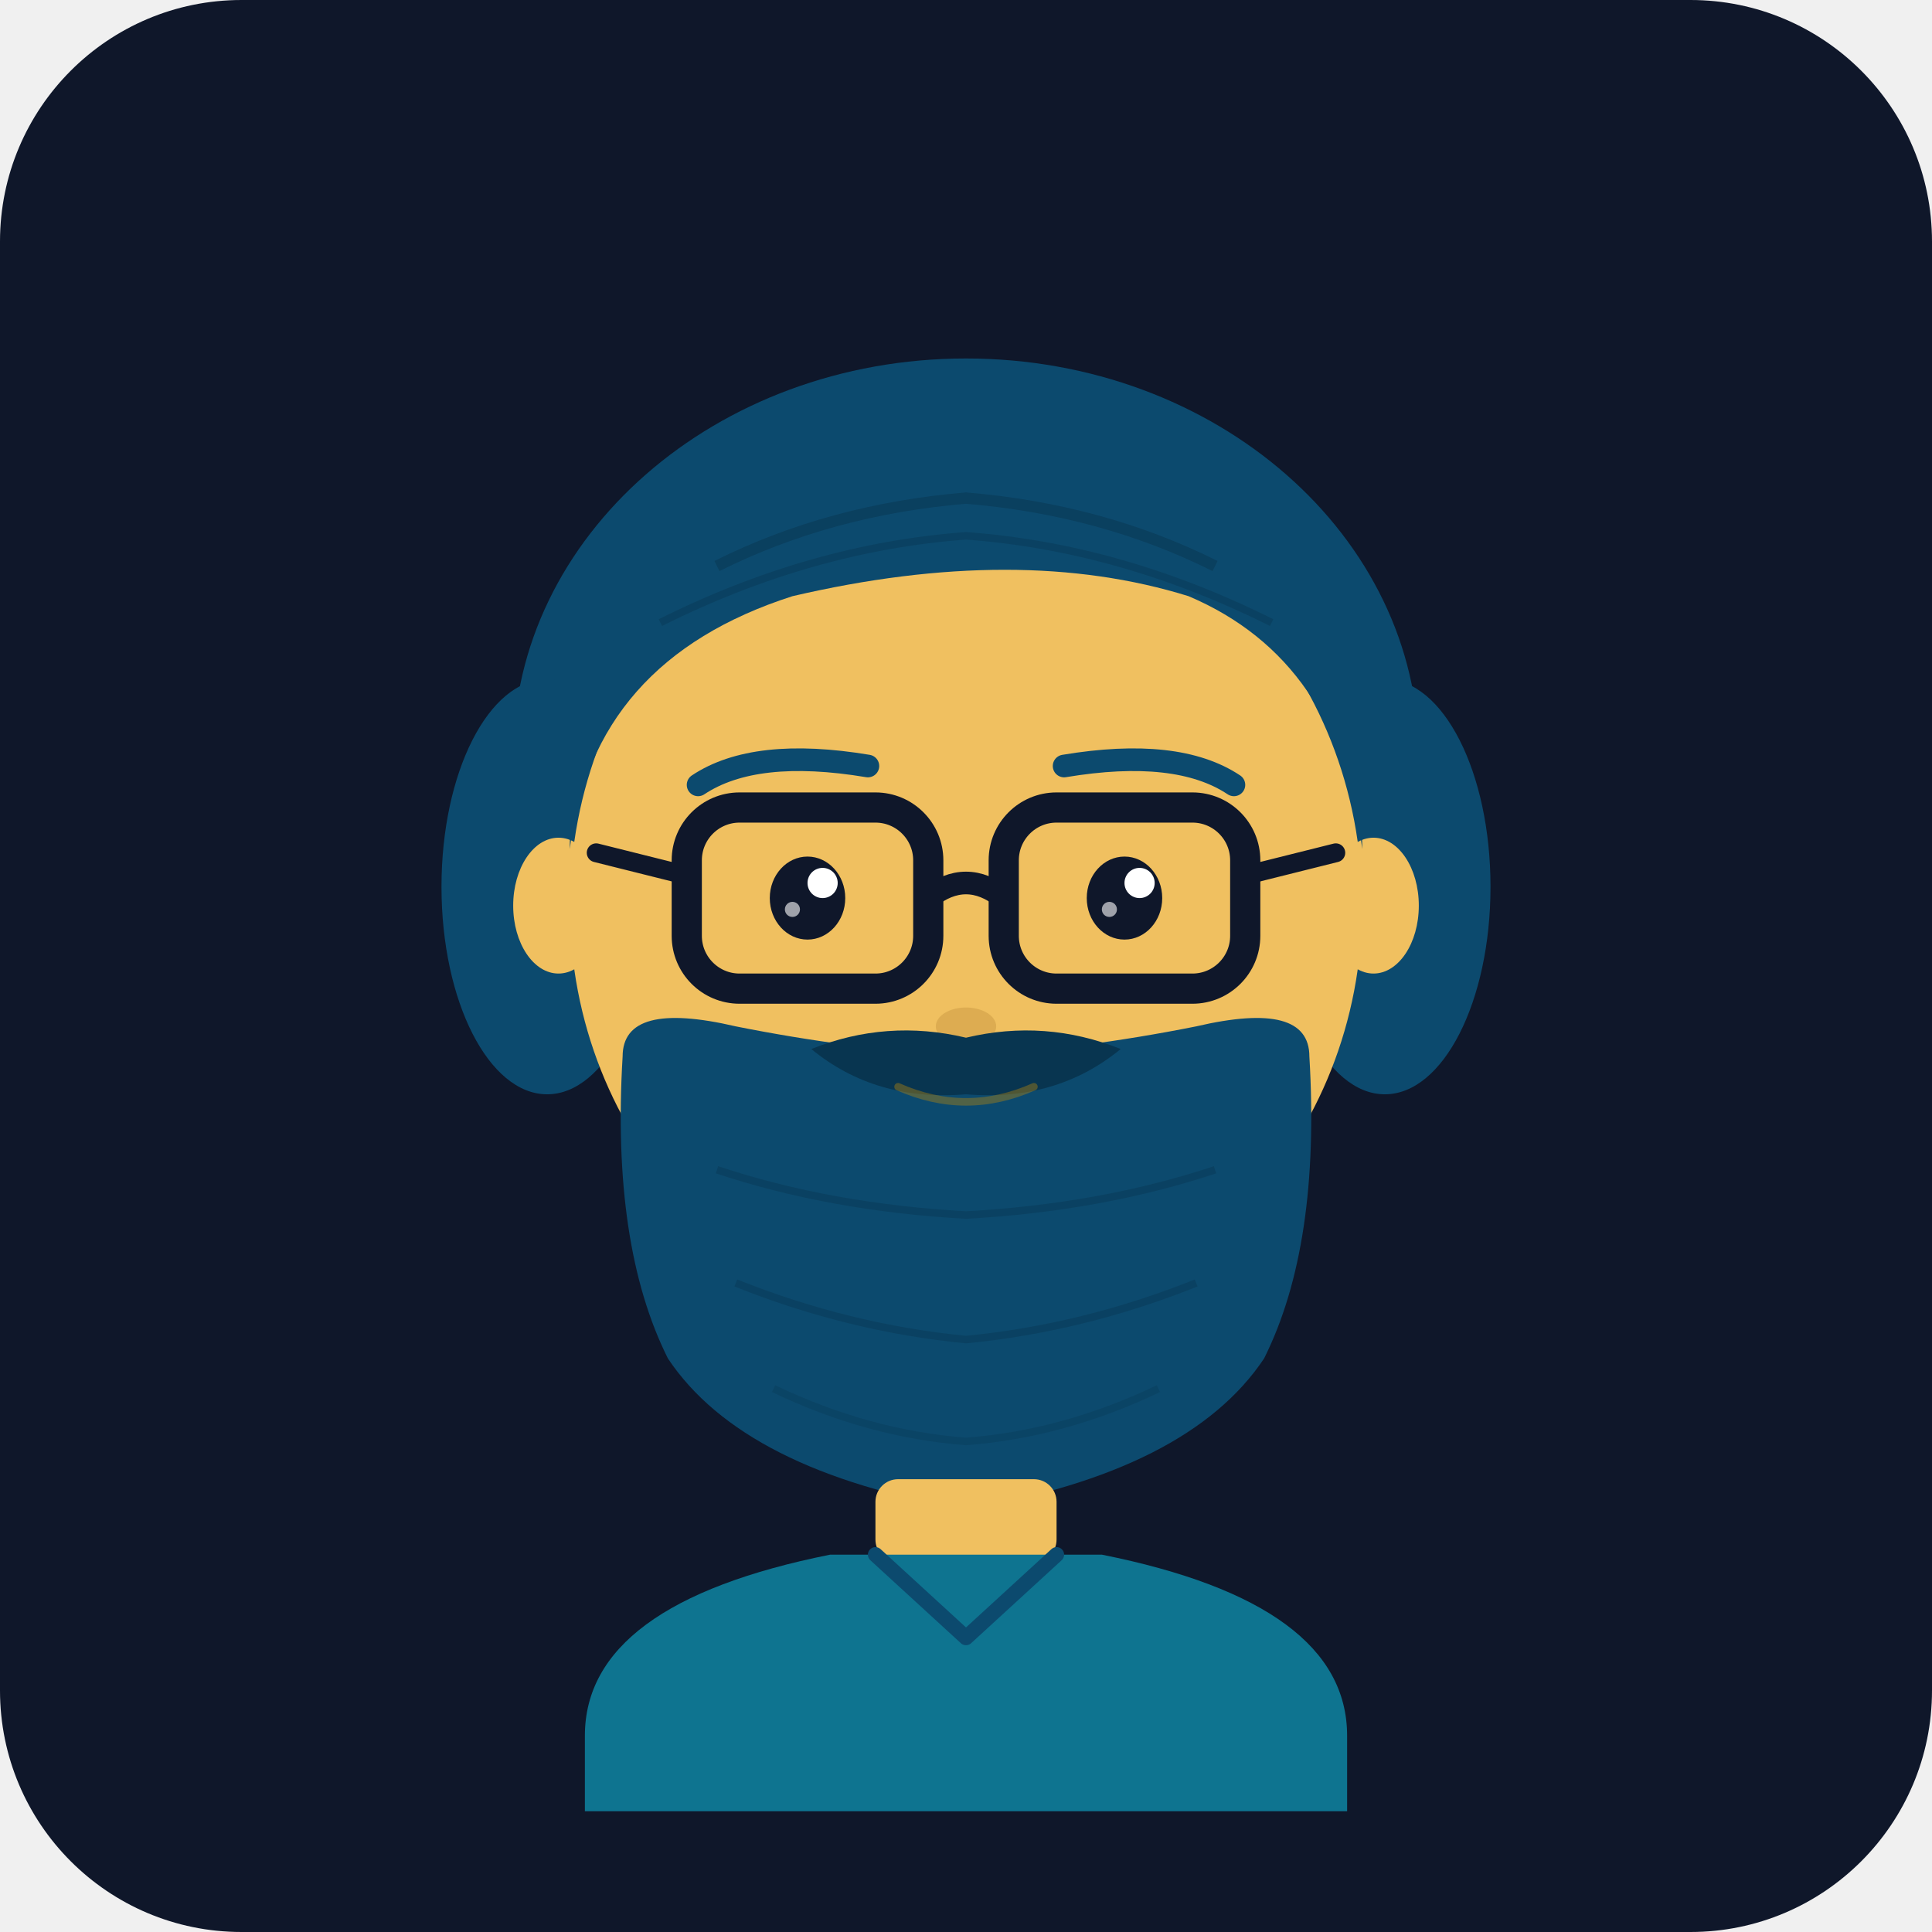
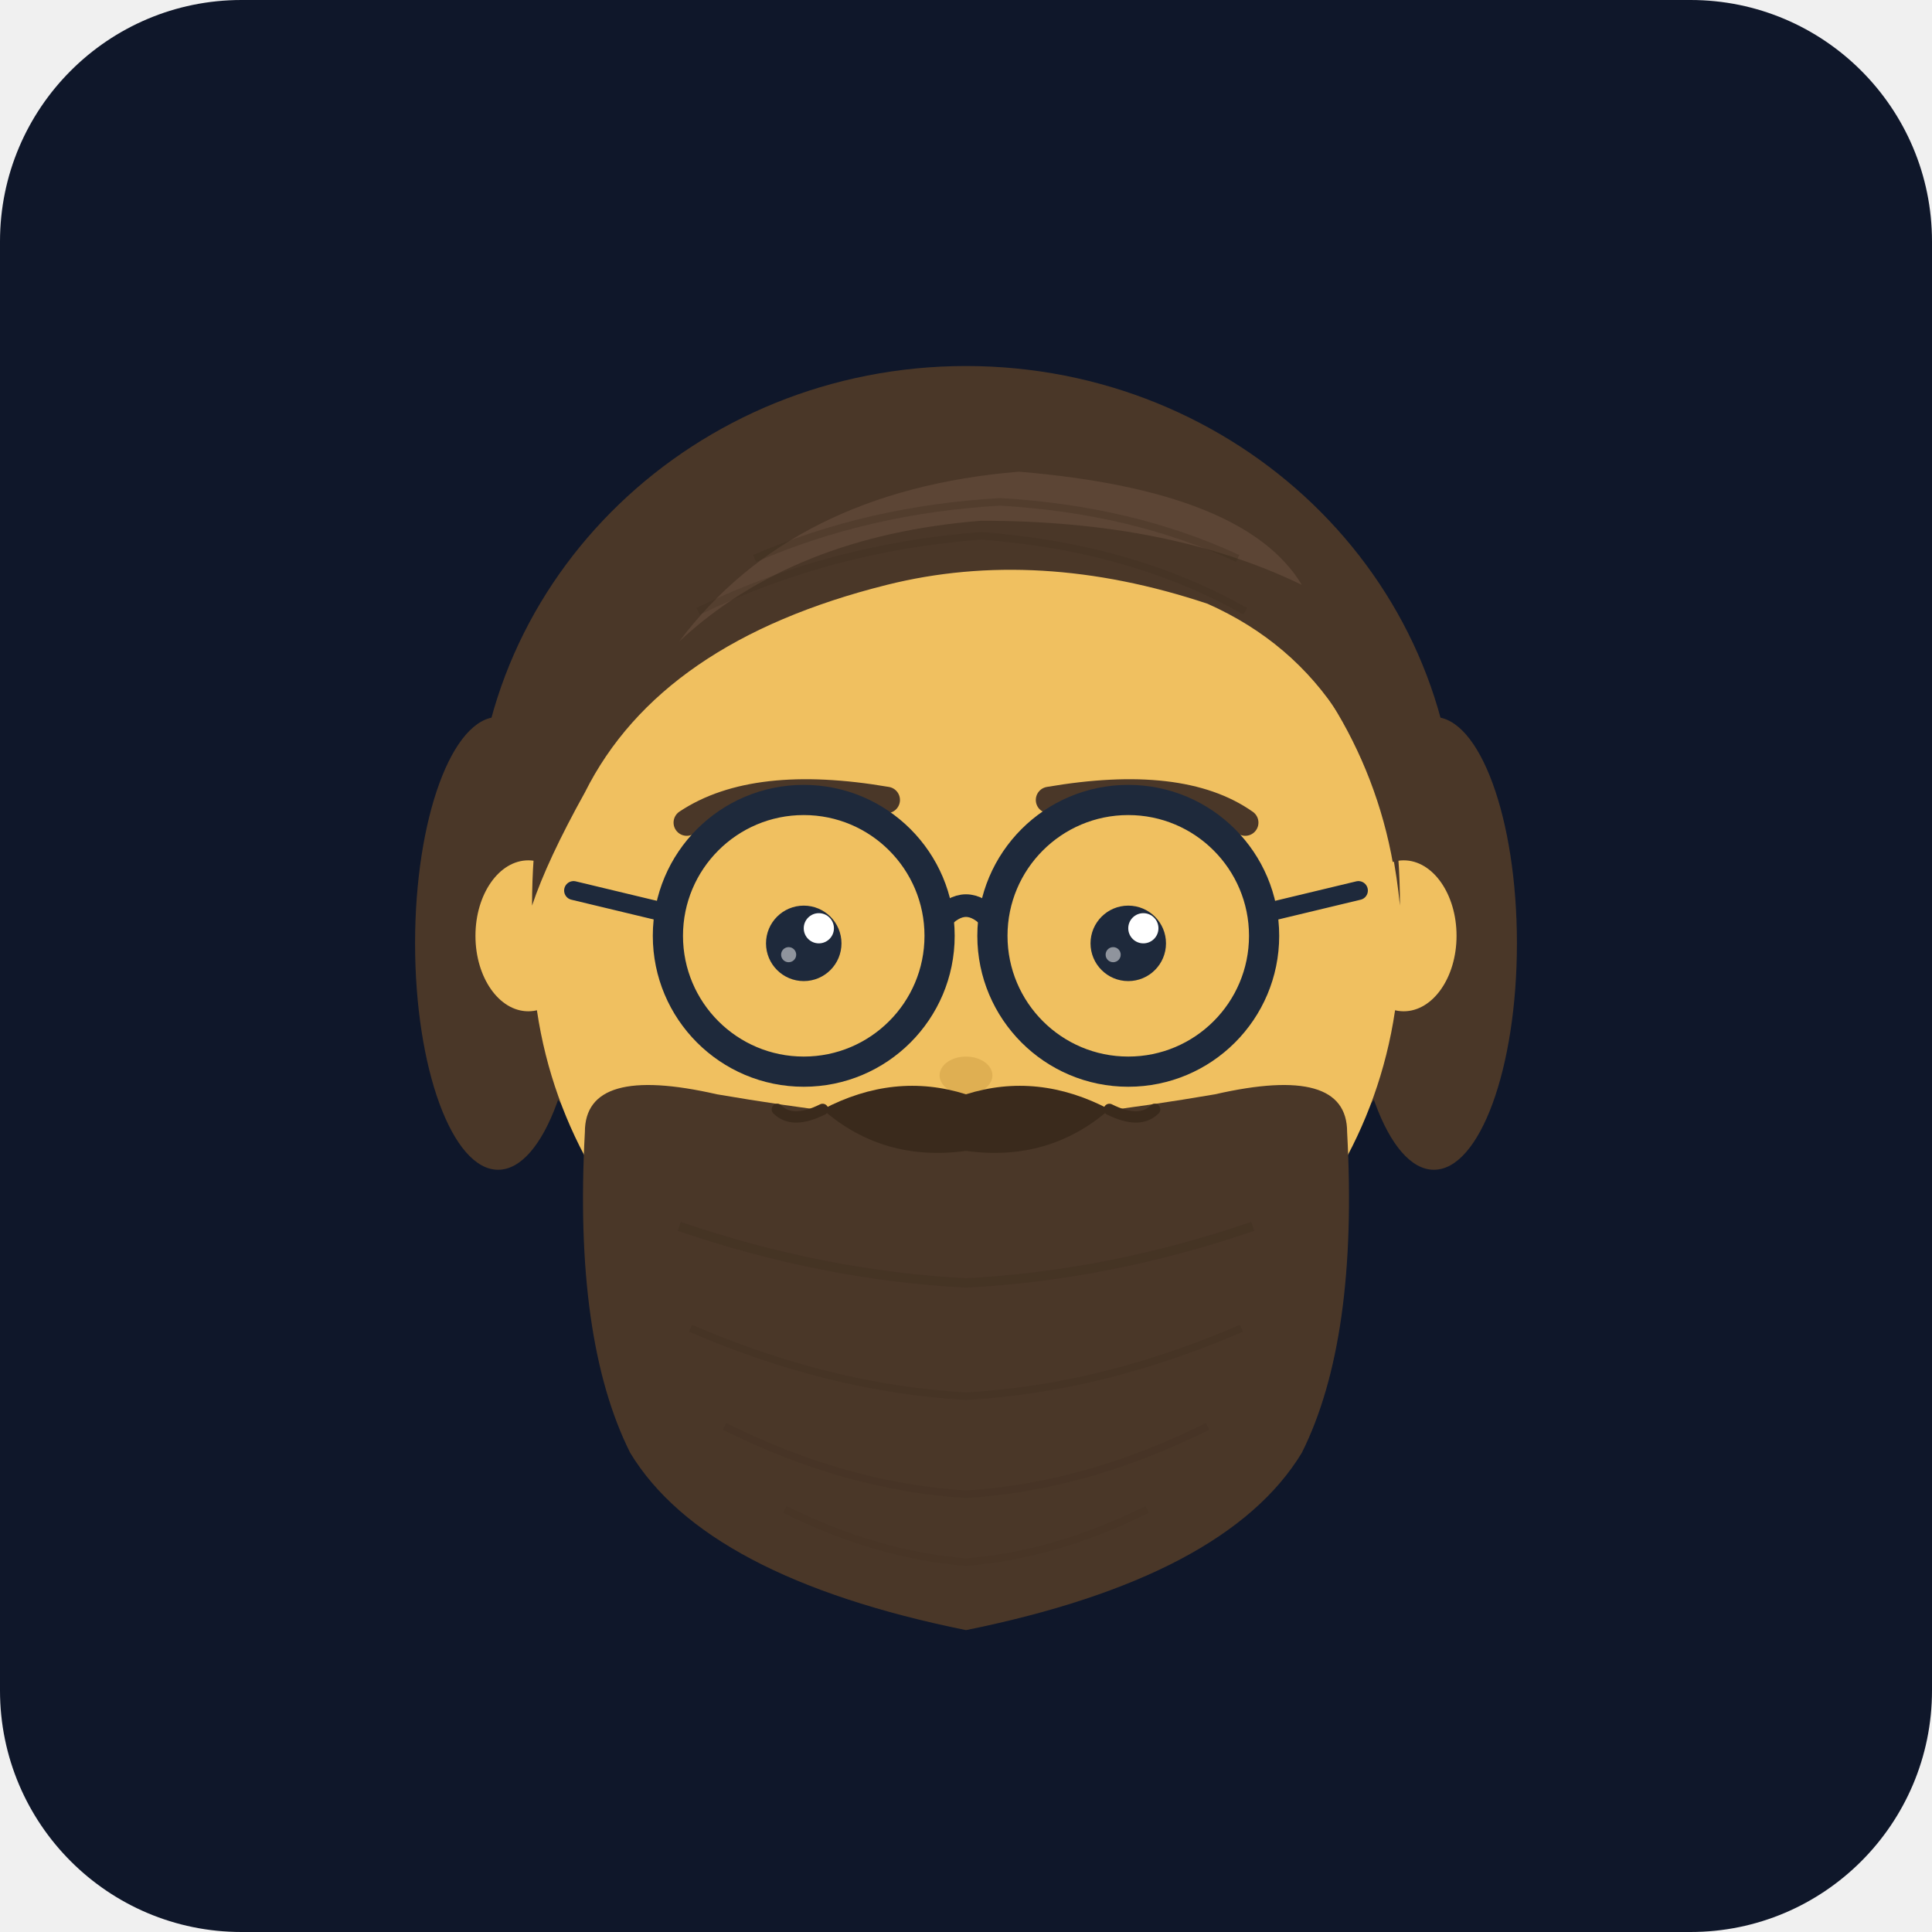
<svg xmlns="http://www.w3.org/2000/svg" viewBox="0 0 512 512">
  <rect width="512" height="512" rx="64" fill="#0f172a" />
-   <ellipse cx="256" cy="200" rx="120" ry="105" fill="#0c4a6e" />
-   <ellipse cx="145" cy="235" rx="28" ry="55" fill="#0c4a6e" />
-   <ellipse cx="367" cy="235" rx="28" ry="55" fill="#0c4a6e" />
-   <ellipse cx="148" cy="240" rx="12" ry="18" fill="#f0c060" />
-   <ellipse cx="364" cy="240" rx="12" ry="18" fill="#f0c060" />
-   <ellipse cx="256" cy="240" rx="105" ry="112" fill="#f0c060" />
-   <path d="M151 225 Q151 128 256 112 Q361 128 361 225 Q355 175 315 158 Q270 144 210 158 Q157 175 151 225Z" fill="#0c4a6e" />
-   <path d="M190 150 Q220 135 256 132 Q292 135 322 150" fill="none" stroke="#083550" stroke-width="3" opacity="0.5" />
-   <path d="M175 165 Q215 145 256 142 Q297 145 337 165" fill="none" stroke="#083550" stroke-width="2" opacity="0.4" />
-   <path d="M185 208 Q200 198 230 203" fill="none" stroke="#0c4a6e" stroke-width="6" stroke-linecap="round" />
-   <path d="M282 203 Q312 198 327 208" fill="none" stroke="#0c4a6e" stroke-width="6" stroke-linecap="round" />
-   <rect x="182" y="214" width="64" height="48" rx="14" fill="none" stroke="#0f172a" stroke-width="8" />
-   <rect x="266" y="214" width="64" height="48" rx="14" fill="none" stroke="#0f172a" stroke-width="8" />
-   <path d="M246 238 Q256 230 266 238" fill="none" stroke="#0f172a" stroke-width="6" stroke-linecap="round" />
-   <line x1="182" y1="232" x2="158" y2="226" stroke="#0f172a" stroke-width="5" stroke-linecap="round" />
-   <line x1="330" y1="232" x2="354" y2="226" stroke="#0f172a" stroke-width="5" stroke-linecap="round" />
-   <ellipse cx="214" cy="238" rx="10" ry="11" fill="#0f172a" />
-   <ellipse cx="298" cy="238" rx="10" ry="11" fill="#0f172a" />
-   <circle cx="218" cy="234" r="4" fill="#ffffff" />
-   <circle cx="302" cy="234" r="4" fill="#ffffff" />
-   <circle cx="210" cy="241" r="2" fill="#ffffff" opacity="0.6" />
-   <circle cx="294" cy="241" r="2" fill="#ffffff" opacity="0.6" />
-   <ellipse cx="256" cy="272" rx="8" ry="5" fill="#d4a44a" opacity="0.7" />
-   <path d="M165 280 Q165 265 195 272 Q225 278 256 280 Q287 278 317 272 Q347 265 347 280 Q350 330 335 360 Q315 390 256 400 Q197 390 177 360 Q162 330 165 280Z" fill="#0c4a6e" />
-   <path d="M190 310 Q220 320 256 322 Q292 320 322 310" fill="none" stroke="#083550" stroke-width="2" opacity="0.4" />
-   <path d="M195 340 Q225 352 256 355 Q287 352 317 340" fill="none" stroke="#083550" stroke-width="2" opacity="0.4" />
-   <path d="M205 368 Q230 380 256 382 Q282 380 307 368" fill="none" stroke="#083550" stroke-width="2" opacity="0.3" />
-   <path d="M215 278 Q235 270 256 275 Q277 270 297 278 Q280 292 256 290 Q232 292 215 278Z" fill="#083550" />
-   <path d="M238 288 Q256 296 274 288" fill="none" stroke="#b8860b" stroke-width="2" stroke-linecap="round" opacity="0.4" />
-   <rect x="232" y="392" width="48" height="22" rx="6" fill="#f0c060" />
-   <path d="M155 460 Q155 425 220 412 L292 412 Q357 425 357 460 L357 480 L155 480Z" fill="#0e7490" />
-   <path d="M232 412 L256 434 L280 412" fill="none" stroke="#0c4a6e" stroke-width="4" stroke-linecap="round" stroke-linejoin="round" />
+   <ellipse cx="256" cy="222" rx="130" ry="125" fill="#4a3728" />
+   <ellipse cx="132" cy="250" rx="22" ry="60" fill="#4a3728" />
+   <ellipse cx="380" cy="250" rx="22" ry="60" fill="#4a3728" />
+   <ellipse cx="140" cy="248" rx="14" ry="20" fill="#f0c060" />
+   <ellipse cx="372" cy="248" rx="14" ry="20" fill="#f0c060" />
+   <ellipse cx="256" cy="250" rx="115" ry="118" fill="#f0c060" />
+   <path d="M141 240 Q141 135 256 115 Q371 135 371 240 Q365 180 320 160 Q275 145 235 155 Q175 170 155 210 Q145 228 141 240Z" fill="#4a3728" />
+   <path d="M180 170 Q210 130 270 125 Q330 130 345 155 Q310 138 260 138 Q210 142 180 170Z" fill="#5c4535" />
+   <path d="M200 148 Q230 135 265 133 Q300 135 328 148" fill="none" stroke="#3a2a1c" stroke-width="2" opacity="0.3" />
+   <path d="M185 162 Q220 145 260 142 Q300 145 330 162" fill="none" stroke="#3a2a1c" stroke-width="2" opacity="0.25" />
+   <path d="M182 218 Q200 206 235 212" fill="none" stroke="#4a3728" stroke-width="7" stroke-linecap="round" />
+   <path d="M278 212 Q313 206 330 218" fill="none" stroke="#4a3728" stroke-width="7" stroke-linecap="round" />
+   <circle cx="213" cy="248" r="36" fill="none" stroke="#1e293b" stroke-width="8" />
+   <circle cx="299" cy="248" r="36" fill="none" stroke="#1e293b" stroke-width="8" />
+   <path d="M249 244 Q256 236 263 244" fill="none" stroke="#1e293b" stroke-width="6" stroke-linecap="round" />
+   <line x1="177" y1="242" x2="152" y2="236" stroke="#1e293b" stroke-width="5" stroke-linecap="round" />
+   <line x1="335" y1="242" x2="360" y2="236" stroke="#1e293b" stroke-width="5" stroke-linecap="round" />
+   <circle cx="213" cy="250" r="10" fill="#1e293b" />
+   <circle cx="299" cy="250" r="10" fill="#1e293b" />
+   <circle cx="217" cy="246" r="4" fill="#ffffff" />
+   <circle cx="303" cy="246" r="4" fill="#ffffff" />
+   <circle cx="209" cy="253" r="2" fill="#ffffff" opacity="0.5" />
+   <circle cx="295" cy="253" r="2" fill="#ffffff" opacity="0.5" />
+   <ellipse cx="256" cy="285" rx="7" ry="5" fill="#d4a44a" opacity="0.6" />
+   <path d="M155 300 Q155 282 190 290 Q225 296 256 298 Q287 296 322 290 Q357 282 357 300 Q360 355 345 385 Q325 418 256 432 Q187 418 167 385 Q152 355 155 300Z" fill="#4a3728" />
+   <path d="M180 325 Q218 338 256 340 Q294 338 332 325" fill="none" stroke="#3a2a1c" stroke-width="2.5" opacity="0.3" />
+   <path d="M183 352 Q220 368 256 370 Q292 368 329 352" fill="none" stroke="#3a2a1c" stroke-width="2" opacity="0.25" />
+   <path d="M192 378 Q224 394 256 396 Q288 394 320 378" fill="none" stroke="#3a2a1c" stroke-width="2" opacity="0.2" />
+   <path d="M208 400 Q232 412 256 414 Q280 412 304 400" fill="none" stroke="#3a2a1c" stroke-width="2" opacity="0.15" />
+   <path d="M218 294 Q237 284 256 290 Q275 284 294 294 Q278 308 256 305 Q234 308 218 294Z" fill="#3a2a1c" />
+   <path d="M218 294 Q210 298 206 294" fill="none" stroke="#3a2a1c" stroke-width="3" stroke-linecap="round" />
+   <path d="M294 294 Q302 298 306 294" fill="none" stroke="#3a2a1c" stroke-width="3" stroke-linecap="round" />
</svg>
